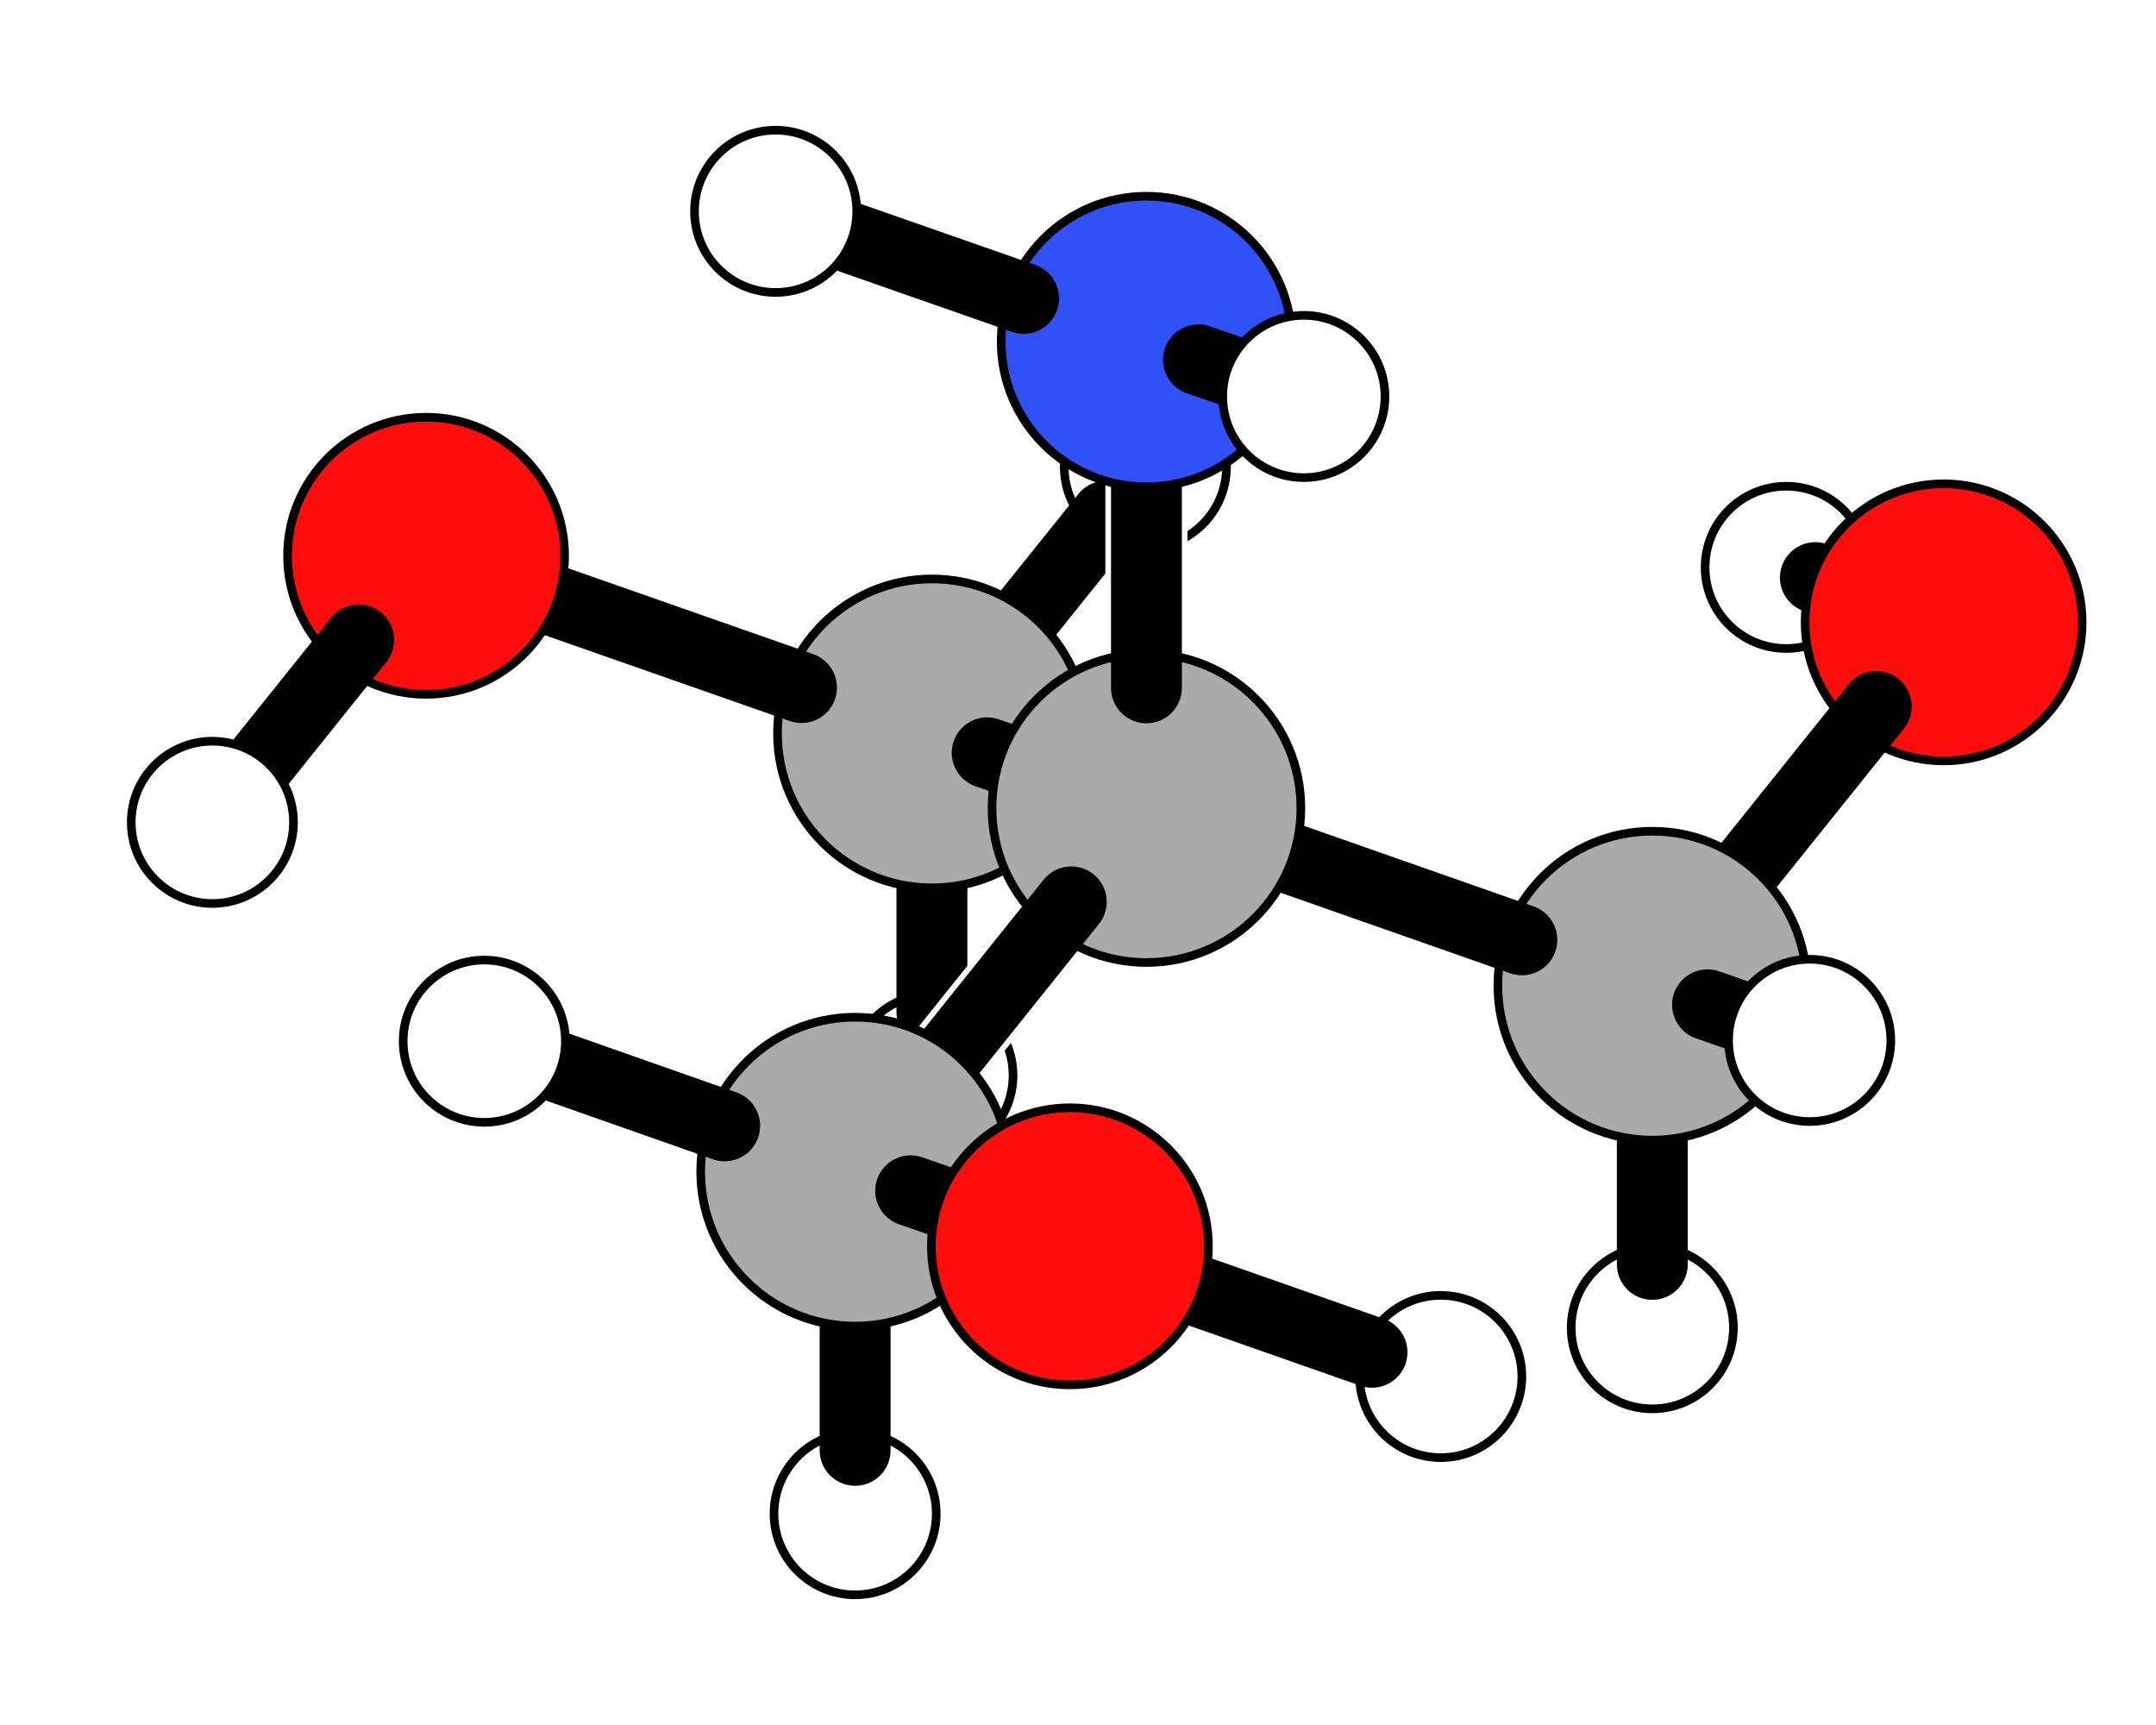
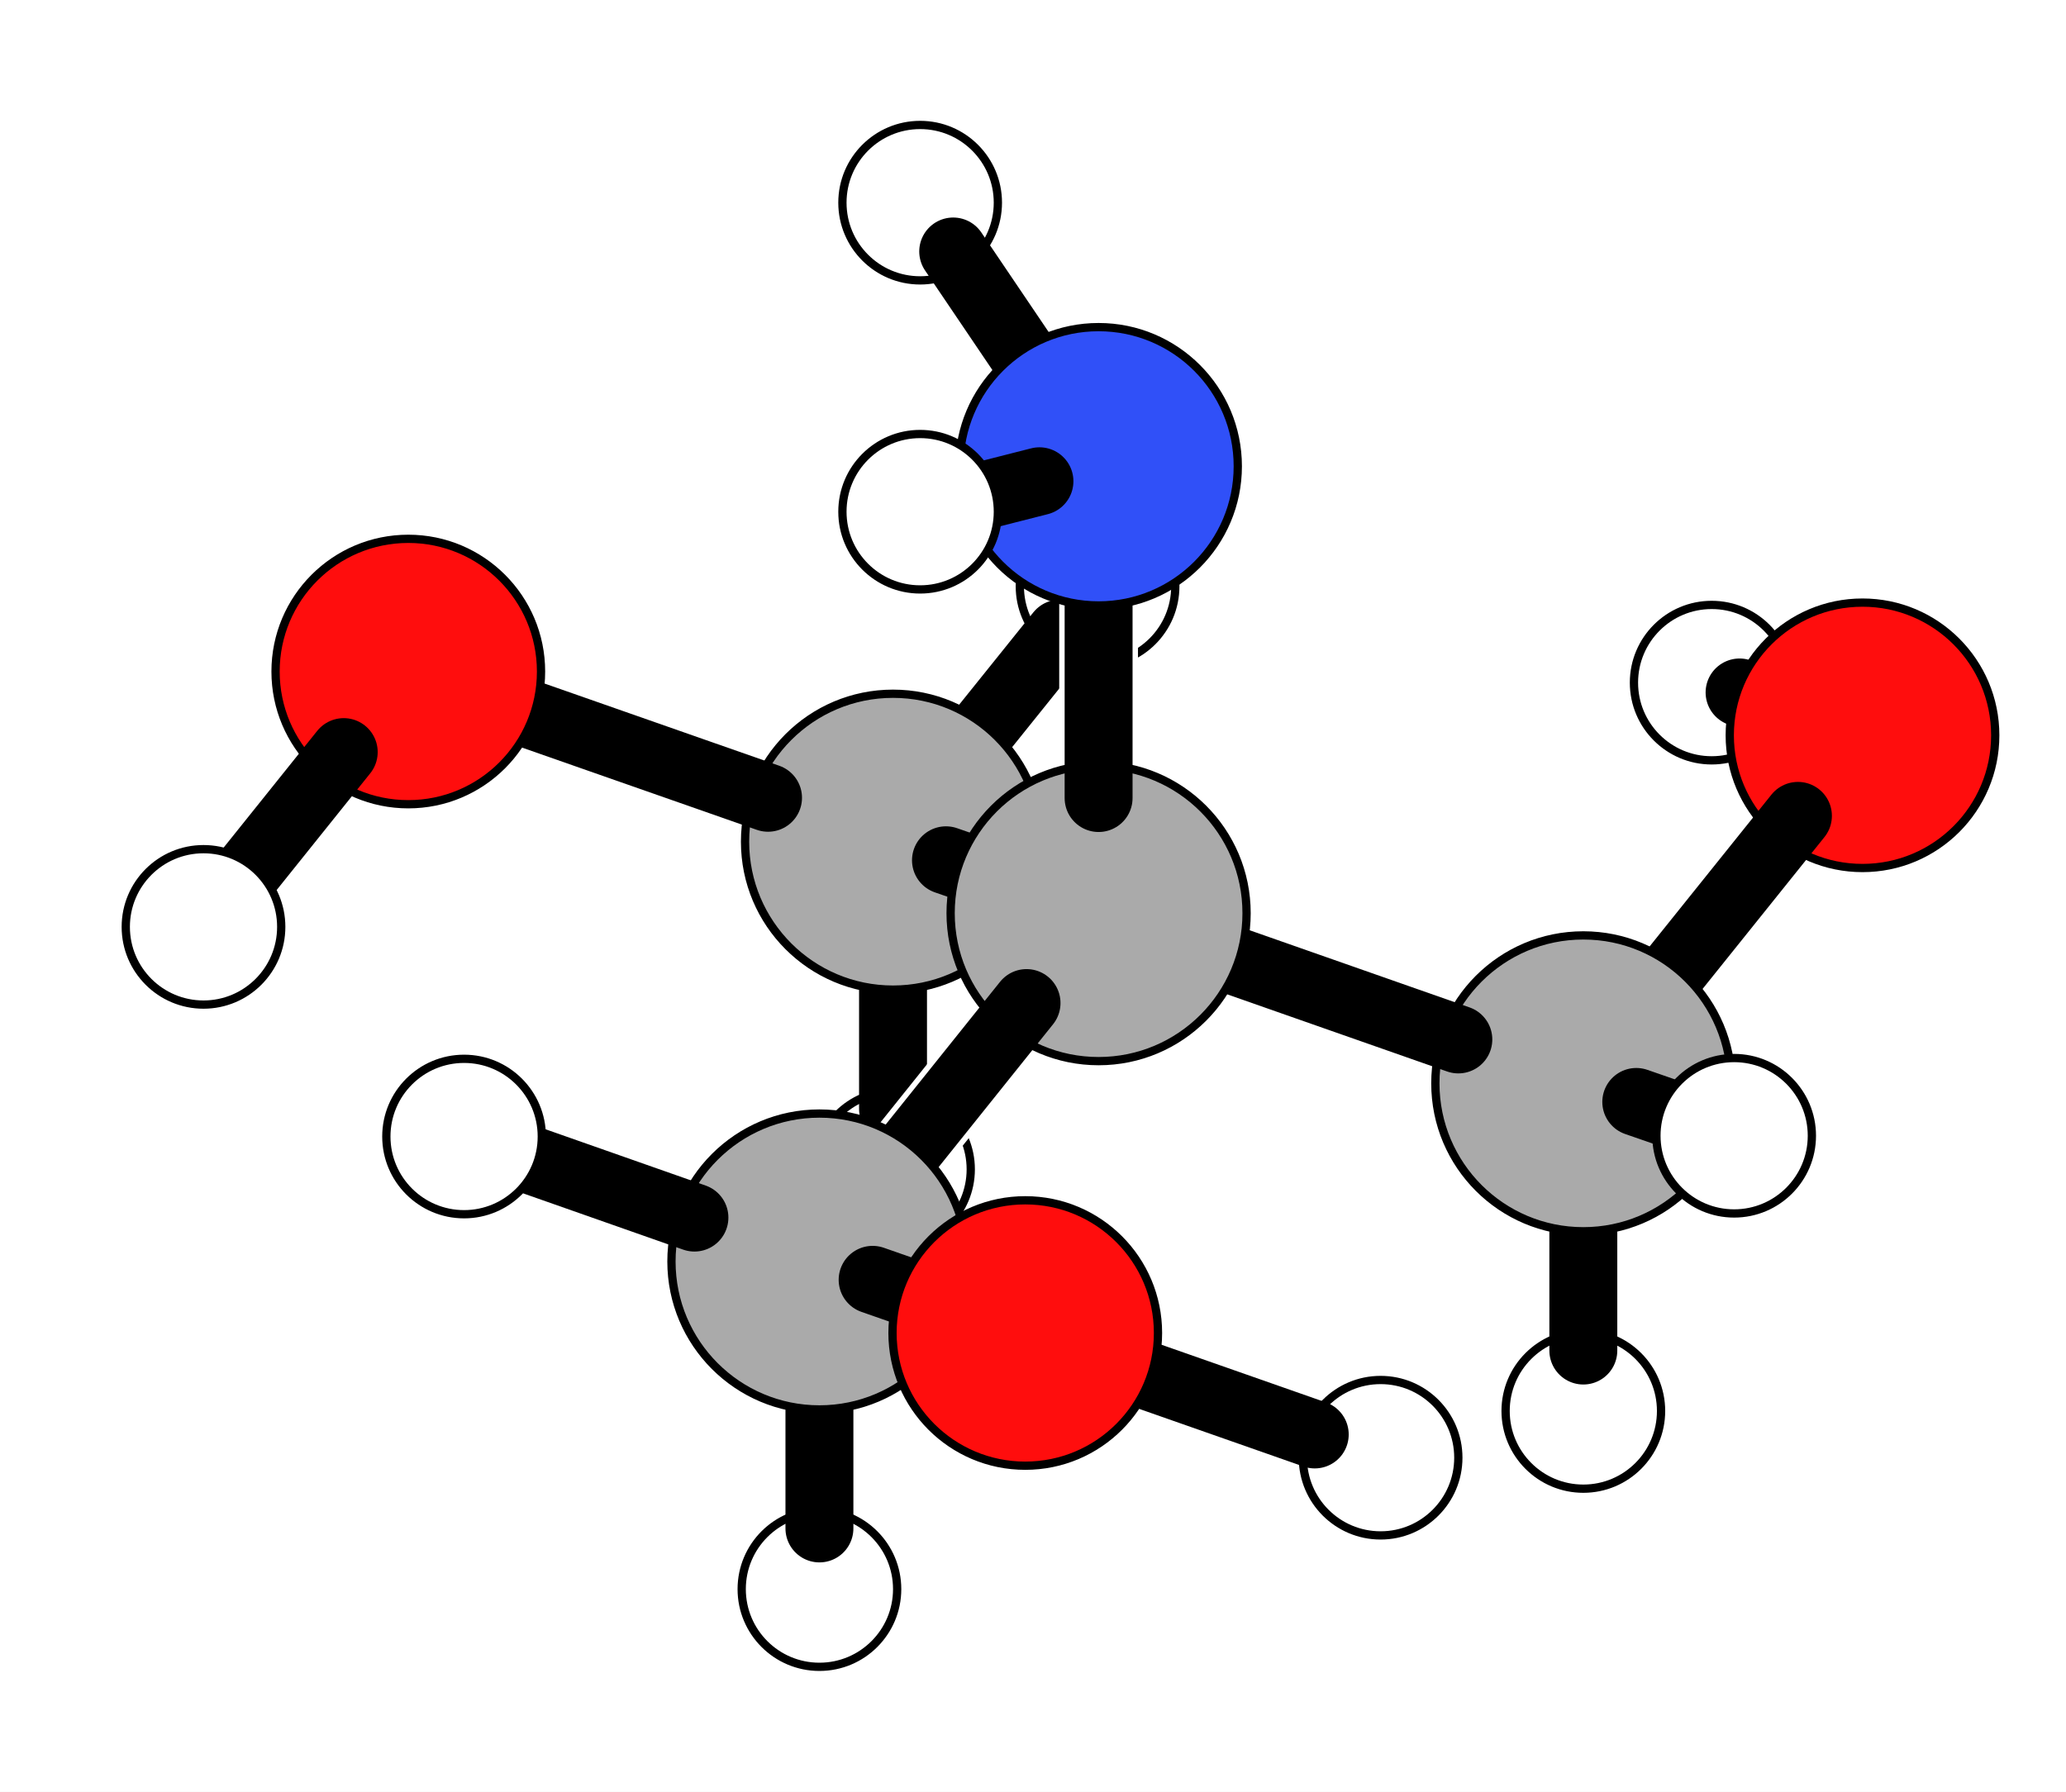
- <svg xmlns="http://www.w3.org/2000/svg" viewBox="0 0 800 640" width="800" height="640">
+ <svg xmlns="http://www.w3.org/2000/svg" viewBox="0 0 800 694" width="800" height="694">
  <rect width="100%" height="100%" fill="#ffffff" />
-   <line x1="410.4" y1="191.5" x2="373.6" y2="237.3" stroke="#ffffff" stroke-width="30.5" stroke-linecap="round" />
-   <circle cx="425.0" cy="173.2" r="30.1" fill="#ffffff" stroke="black" stroke-width="3.2" />
-   <line x1="410.4" y1="191.5" x2="373.6" y2="237.3" stroke="#000000" stroke-width="26.3" stroke-linecap="round" />
-   <line x1="345.8" y1="375.6" x2="345.8" y2="316.7" stroke="#ffffff" stroke-width="30.5" stroke-linecap="round" />
-   <circle cx="345.8" cy="399.0" r="30.1" fill="#ffffff" stroke="black" stroke-width="3.2" />
-   <line x1="345.8" y1="375.6" x2="345.8" y2="316.7" stroke="#000000" stroke-width="26.3" stroke-linecap="round" />
-   <line x1="673.6" y1="214.3" x2="702.7" y2="224.4" stroke="#ffffff" stroke-width="30.5" stroke-linecap="round" />
-   <circle cx="662.8" cy="210.5" r="30.1" fill="#ffffff" stroke="black" stroke-width="3.2" />
-   <line x1="673.6" y1="214.3" x2="702.7" y2="224.4" stroke="#000000" stroke-width="26.3" stroke-linecap="round" />
-   <line x1="297.4" y1="255.1" x2="201.5" y2="221.5" stroke="#ffffff" stroke-width="30.5" stroke-linecap="round" />
-   <line x1="366.3" y1="279.3" x2="404.9" y2="292.7" stroke="#ffffff" stroke-width="30.5" stroke-linecap="round" />
-   <circle cx="345.8" cy="272.1" r="57.3" fill="#aaaaaa" stroke="black" stroke-width="3.2" />
-   <line x1="297.4" y1="255.1" x2="201.5" y2="221.5" stroke="#000000" stroke-width="26.3" stroke-linecap="round" />
-   <line x1="366.3" y1="279.3" x2="404.9" y2="292.7" stroke="#000000" stroke-width="26.3" stroke-linecap="round" />
-   <line x1="133.1" y1="237.4" x2="93.5" y2="286.8" stroke="#ffffff" stroke-width="30.5" stroke-linecap="round" />
-   <circle cx="158.1" cy="206.2" r="51.4" fill="#ff0d0d" stroke="black" stroke-width="3.2" />
-   <line x1="133.1" y1="237.4" x2="93.5" y2="286.8" stroke="#000000" stroke-width="26.3" stroke-linecap="round" />
-   <line x1="696.2" y1="262.1" x2="641.0" y2="330.9" stroke="#ffffff" stroke-width="30.5" stroke-linecap="round" />
-   <circle cx="721.2" cy="230.9" r="51.4" fill="#ff0d0d" stroke="black" stroke-width="3.2" />
-   <line x1="696.2" y1="262.1" x2="641.0" y2="330.9" stroke="#000000" stroke-width="26.3" stroke-linecap="round" />
-   <line x1="613.1" y1="469.1" x2="613.1" y2="410.3" stroke="#ffffff" stroke-width="30.5" stroke-linecap="round" />
-   <circle cx="613.1" cy="492.6" r="30.1" fill="#ffffff" stroke="black" stroke-width="3.2" />
-   <line x1="613.1" y1="469.1" x2="613.1" y2="410.3" stroke="#000000" stroke-width="26.3" stroke-linecap="round" />
-   <circle cx="78.8" cy="305.1" r="30.1" fill="#ffffff" stroke="black" stroke-width="3.2" />
-   <line x1="564.7" y1="348.7" x2="473.8" y2="316.8" stroke="#ffffff" stroke-width="30.5" stroke-linecap="round" />
-   <line x1="633.6" y1="372.8" x2="660.7" y2="382.3" stroke="#ffffff" stroke-width="30.5" stroke-linecap="round" />
-   <circle cx="613.1" cy="365.7" r="57.3" fill="#aaaaaa" stroke="black" stroke-width="3.2" />
-   <line x1="564.7" y1="348.7" x2="473.8" y2="316.8" stroke="#000000" stroke-width="26.3" stroke-linecap="round" />
-   <line x1="633.6" y1="372.8" x2="660.7" y2="382.3" stroke="#000000" stroke-width="26.3" stroke-linecap="round" />
-   <line x1="425.4" y1="255.2" x2="425.4" y2="168.8" stroke="#ffffff" stroke-width="30.5" stroke-linecap="round" />
-   <line x1="397.5" y1="334.6" x2="345.2" y2="399.9" stroke="#ffffff" stroke-width="30.5" stroke-linecap="round" />
-   <circle cx="425.4" cy="299.8" r="57.3" fill="#aaaaaa" stroke="black" stroke-width="3.2" />
-   <line x1="425.4" y1="255.2" x2="425.4" y2="168.8" stroke="#000000" stroke-width="26.3" stroke-linecap="round" />
-   <line x1="397.5" y1="334.6" x2="345.2" y2="399.9" stroke="#000000" stroke-width="26.3" stroke-linecap="round" />
-   <line x1="317.3" y1="538.1" x2="317.3" y2="479.3" stroke="#ffffff" stroke-width="30.5" stroke-linecap="round" />
-   <circle cx="317.3" cy="561.6" r="30.1" fill="#ffffff" stroke="black" stroke-width="3.2" />
-   <line x1="317.3" y1="538.1" x2="317.3" y2="479.3" stroke="#000000" stroke-width="26.3" stroke-linecap="round" />
-   <line x1="379.8" y1="110.7" x2="313.2" y2="87.4" stroke="#ffffff" stroke-width="30.5" stroke-linecap="round" />
-   <line x1="444.7" y1="133.5" x2="473.0" y2="143.3" stroke="#ffffff" stroke-width="30.5" stroke-linecap="round" />
-   <circle cx="425.4" cy="126.7" r="53.9" fill="#3050f8" stroke="black" stroke-width="3.2" />
-   <line x1="379.8" y1="110.7" x2="313.2" y2="87.4" stroke="#000000" stroke-width="26.3" stroke-linecap="round" />
-   <line x1="444.7" y1="133.5" x2="473.0" y2="143.3" stroke="#000000" stroke-width="26.3" stroke-linecap="round" />
-   <line x1="268.9" y1="417.7" x2="205.2" y2="395.3" stroke="#ffffff" stroke-width="30.5" stroke-linecap="round" />
-   <line x1="337.9" y1="441.8" x2="378.5" y2="455.9" stroke="#ffffff" stroke-width="30.5" stroke-linecap="round" />
-   <circle cx="317.3" cy="434.7" r="57.3" fill="#aaaaaa" stroke="black" stroke-width="3.2" />
-   <line x1="268.9" y1="417.7" x2="205.2" y2="395.3" stroke="#000000" stroke-width="26.3" stroke-linecap="round" />
-   <line x1="337.9" y1="441.8" x2="378.5" y2="455.9" stroke="#000000" stroke-width="26.3" stroke-linecap="round" />
-   <circle cx="671.5" cy="386.0" r="30.1" fill="#ffffff" stroke="black" stroke-width="3.2" />
-   <circle cx="287.8" cy="78.4" r="30.1" fill="#ffffff" stroke="black" stroke-width="3.2" />
-   <circle cx="179.7" cy="386.3" r="30.1" fill="#ffffff" stroke="black" stroke-width="3.2" />
-   <circle cx="483.8" cy="147.1" r="30.1" fill="#ffffff" stroke="black" stroke-width="3.2" />
-   <line x1="509.1" y1="501.7" x2="440.4" y2="477.6" stroke="#ffffff" stroke-width="30.5" stroke-linecap="round" />
-   <circle cx="534.6" cy="510.7" r="30.1" fill="#ffffff" stroke="black" stroke-width="3.2" />
-   <line x1="509.1" y1="501.7" x2="440.4" y2="477.6" stroke="#000000" stroke-width="26.3" stroke-linecap="round" />
-   <circle cx="397.0" cy="462.4" r="51.4" fill="#ff0d0d" stroke="black" stroke-width="3.2" />
+   <line x1="410.4" y1="245.4" x2="373.6" y2="291.2" stroke="#ffffff" stroke-width="30.5" stroke-linecap="round" />
+   <circle cx="425.0" cy="227.1" r="30.1" fill="#ffffff" stroke="black" stroke-width="3.2" />
+   <line x1="410.4" y1="245.4" x2="373.6" y2="291.2" stroke="#000000" stroke-width="26.3" stroke-linecap="round" />
+   <line x1="345.8" y1="429.5" x2="345.8" y2="370.7" stroke="#ffffff" stroke-width="30.5" stroke-linecap="round" />
+   <circle cx="345.8" cy="452.9" r="30.1" fill="#ffffff" stroke="black" stroke-width="3.2" />
+   <line x1="345.8" y1="429.5" x2="345.8" y2="370.7" stroke="#000000" stroke-width="26.3" stroke-linecap="round" />
+   <line x1="673.6" y1="268.2" x2="702.7" y2="278.3" stroke="#ffffff" stroke-width="30.5" stroke-linecap="round" />
+   <circle cx="662.8" cy="264.4" r="30.1" fill="#ffffff" stroke="black" stroke-width="3.2" />
+   <line x1="673.6" y1="268.2" x2="702.7" y2="278.3" stroke="#000000" stroke-width="26.3" stroke-linecap="round" />
+   <line x1="297.4" y1="309.0" x2="201.5" y2="275.4" stroke="#ffffff" stroke-width="30.5" stroke-linecap="round" />
+   <line x1="366.3" y1="333.2" x2="404.9" y2="346.6" stroke="#ffffff" stroke-width="30.5" stroke-linecap="round" />
+   <circle cx="345.8" cy="326.0" r="57.3" fill="#aaaaaa" stroke="black" stroke-width="3.2" />
+   <line x1="297.4" y1="309.0" x2="201.5" y2="275.4" stroke="#000000" stroke-width="26.3" stroke-linecap="round" />
+   <line x1="366.3" y1="333.2" x2="404.9" y2="346.6" stroke="#000000" stroke-width="26.3" stroke-linecap="round" />
+   <line x1="133.1" y1="291.3" x2="93.5" y2="340.7" stroke="#ffffff" stroke-width="30.5" stroke-linecap="round" />
+   <circle cx="158.1" cy="260.1" r="51.4" fill="#ff0d0d" stroke="black" stroke-width="3.2" />
+   <line x1="133.1" y1="291.3" x2="93.5" y2="340.7" stroke="#000000" stroke-width="26.3" stroke-linecap="round" />
+   <line x1="696.2" y1="316.0" x2="641.0" y2="384.8" stroke="#ffffff" stroke-width="30.5" stroke-linecap="round" />
+   <circle cx="721.2" cy="284.8" r="51.4" fill="#ff0d0d" stroke="black" stroke-width="3.2" />
+   <line x1="696.2" y1="316.0" x2="641.0" y2="384.8" stroke="#000000" stroke-width="26.3" stroke-linecap="round" />
+   <line x1="613.1" y1="523.1" x2="613.1" y2="464.2" stroke="#ffffff" stroke-width="30.5" stroke-linecap="round" />
+   <circle cx="613.1" cy="546.5" r="30.1" fill="#ffffff" stroke="black" stroke-width="3.2" />
+   <line x1="613.1" y1="523.1" x2="613.1" y2="464.2" stroke="#000000" stroke-width="26.3" stroke-linecap="round" />
+   <circle cx="78.8" cy="359.0" r="30.1" fill="#ffffff" stroke="black" stroke-width="3.2" />
+   <line x1="564.7" y1="402.6" x2="473.8" y2="370.7" stroke="#ffffff" stroke-width="30.5" stroke-linecap="round" />
+   <line x1="633.6" y1="426.8" x2="660.7" y2="436.2" stroke="#ffffff" stroke-width="30.5" stroke-linecap="round" />
+   <circle cx="613.1" cy="419.6" r="57.3" fill="#aaaaaa" stroke="black" stroke-width="3.2" />
+   <line x1="564.7" y1="402.6" x2="473.8" y2="370.7" stroke="#000000" stroke-width="26.3" stroke-linecap="round" />
+   <line x1="633.6" y1="426.8" x2="660.7" y2="436.2" stroke="#000000" stroke-width="26.3" stroke-linecap="round" />
+   <line x1="425.4" y1="309.1" x2="425.4" y2="222.7" stroke="#ffffff" stroke-width="30.5" stroke-linecap="round" />
+   <line x1="397.5" y1="388.5" x2="345.2" y2="453.8" stroke="#ffffff" stroke-width="30.5" stroke-linecap="round" />
+   <circle cx="425.4" cy="353.7" r="57.3" fill="#aaaaaa" stroke="black" stroke-width="3.2" />
+   <line x1="425.4" y1="309.1" x2="425.4" y2="222.7" stroke="#000000" stroke-width="26.3" stroke-linecap="round" />
+   <line x1="397.5" y1="388.5" x2="345.2" y2="453.8" stroke="#000000" stroke-width="26.3" stroke-linecap="round" />
+   <line x1="369.1" y1="97.4" x2="402.5" y2="146.8" stroke="#ffffff" stroke-width="30.5" stroke-linecap="round" />
+   <circle cx="356.3" cy="78.5" r="30.1" fill="#ffffff" stroke="black" stroke-width="3.2" />
+   <line x1="369.1" y1="97.4" x2="402.5" y2="146.8" stroke="#000000" stroke-width="26.3" stroke-linecap="round" />
+   <line x1="317.3" y1="592.0" x2="317.3" y2="533.2" stroke="#ffffff" stroke-width="30.5" stroke-linecap="round" />
+   <circle cx="317.3" cy="615.5" r="30.1" fill="#ffffff" stroke="black" stroke-width="3.2" />
+   <line x1="317.3" y1="592.0" x2="317.3" y2="533.2" stroke="#000000" stroke-width="26.3" stroke-linecap="round" />
+   <line x1="402.5" y1="186.4" x2="369.1" y2="194.9" stroke="#ffffff" stroke-width="30.5" stroke-linecap="round" />
+   <circle cx="425.4" cy="180.6" r="53.9" fill="#3050f8" stroke="black" stroke-width="3.2" />
+   <line x1="402.5" y1="186.4" x2="369.1" y2="194.9" stroke="#000000" stroke-width="26.3" stroke-linecap="round" />
+   <line x1="268.9" y1="471.6" x2="205.2" y2="449.2" stroke="#ffffff" stroke-width="30.5" stroke-linecap="round" />
+   <line x1="337.9" y1="495.7" x2="378.5" y2="509.9" stroke="#ffffff" stroke-width="30.5" stroke-linecap="round" />
+   <circle cx="317.3" cy="488.6" r="57.3" fill="#aaaaaa" stroke="black" stroke-width="3.2" />
+   <line x1="268.9" y1="471.6" x2="205.2" y2="449.2" stroke="#000000" stroke-width="26.3" stroke-linecap="round" />
+   <line x1="337.9" y1="495.7" x2="378.5" y2="509.9" stroke="#000000" stroke-width="26.3" stroke-linecap="round" />
+   <circle cx="671.5" cy="439.9" r="30.1" fill="#ffffff" stroke="black" stroke-width="3.2" />
+   <circle cx="179.7" cy="440.2" r="30.1" fill="#ffffff" stroke="black" stroke-width="3.2" />
+   <circle cx="356.3" cy="198.2" r="30.1" fill="#ffffff" stroke="black" stroke-width="3.2" />
+   <line x1="509.1" y1="555.6" x2="440.4" y2="531.5" stroke="#ffffff" stroke-width="30.5" stroke-linecap="round" />
+   <circle cx="534.6" cy="564.6" r="30.1" fill="#ffffff" stroke="black" stroke-width="3.2" />
+   <line x1="509.1" y1="555.6" x2="440.4" y2="531.5" stroke="#000000" stroke-width="26.3" stroke-linecap="round" />
+   <circle cx="397.0" cy="516.3" r="51.4" fill="#ff0d0d" stroke="black" stroke-width="3.2" />
</svg>
